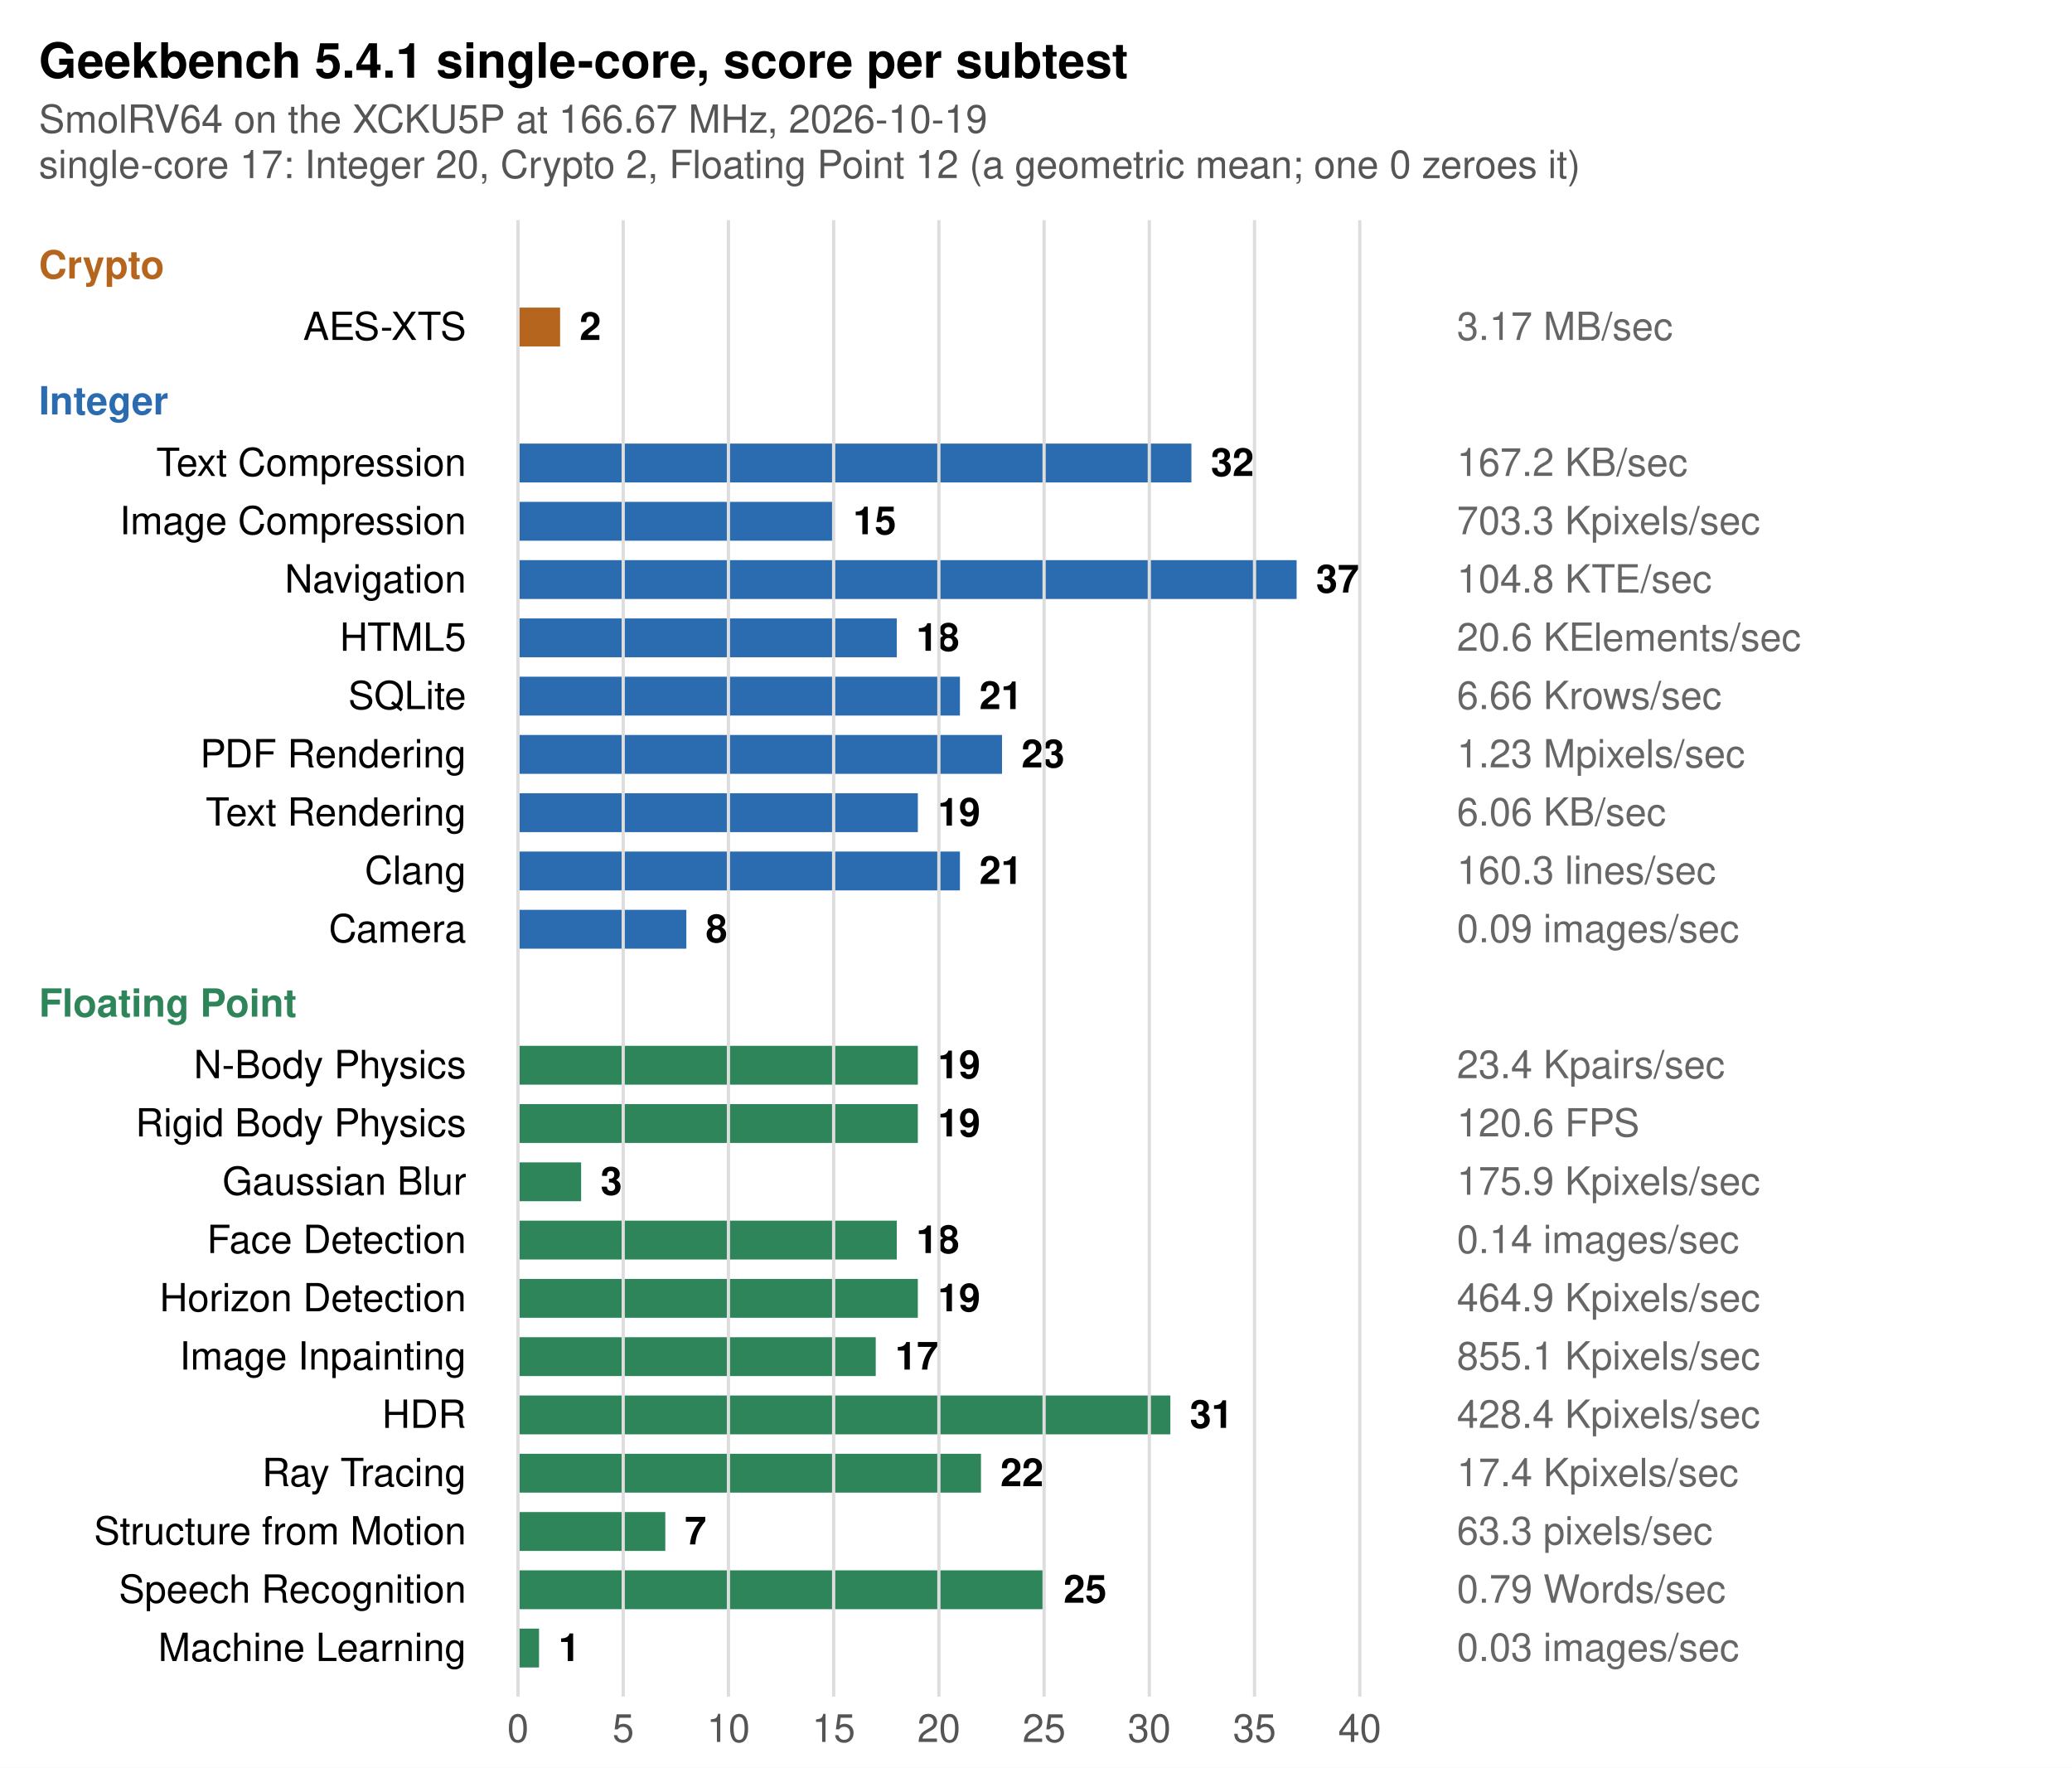
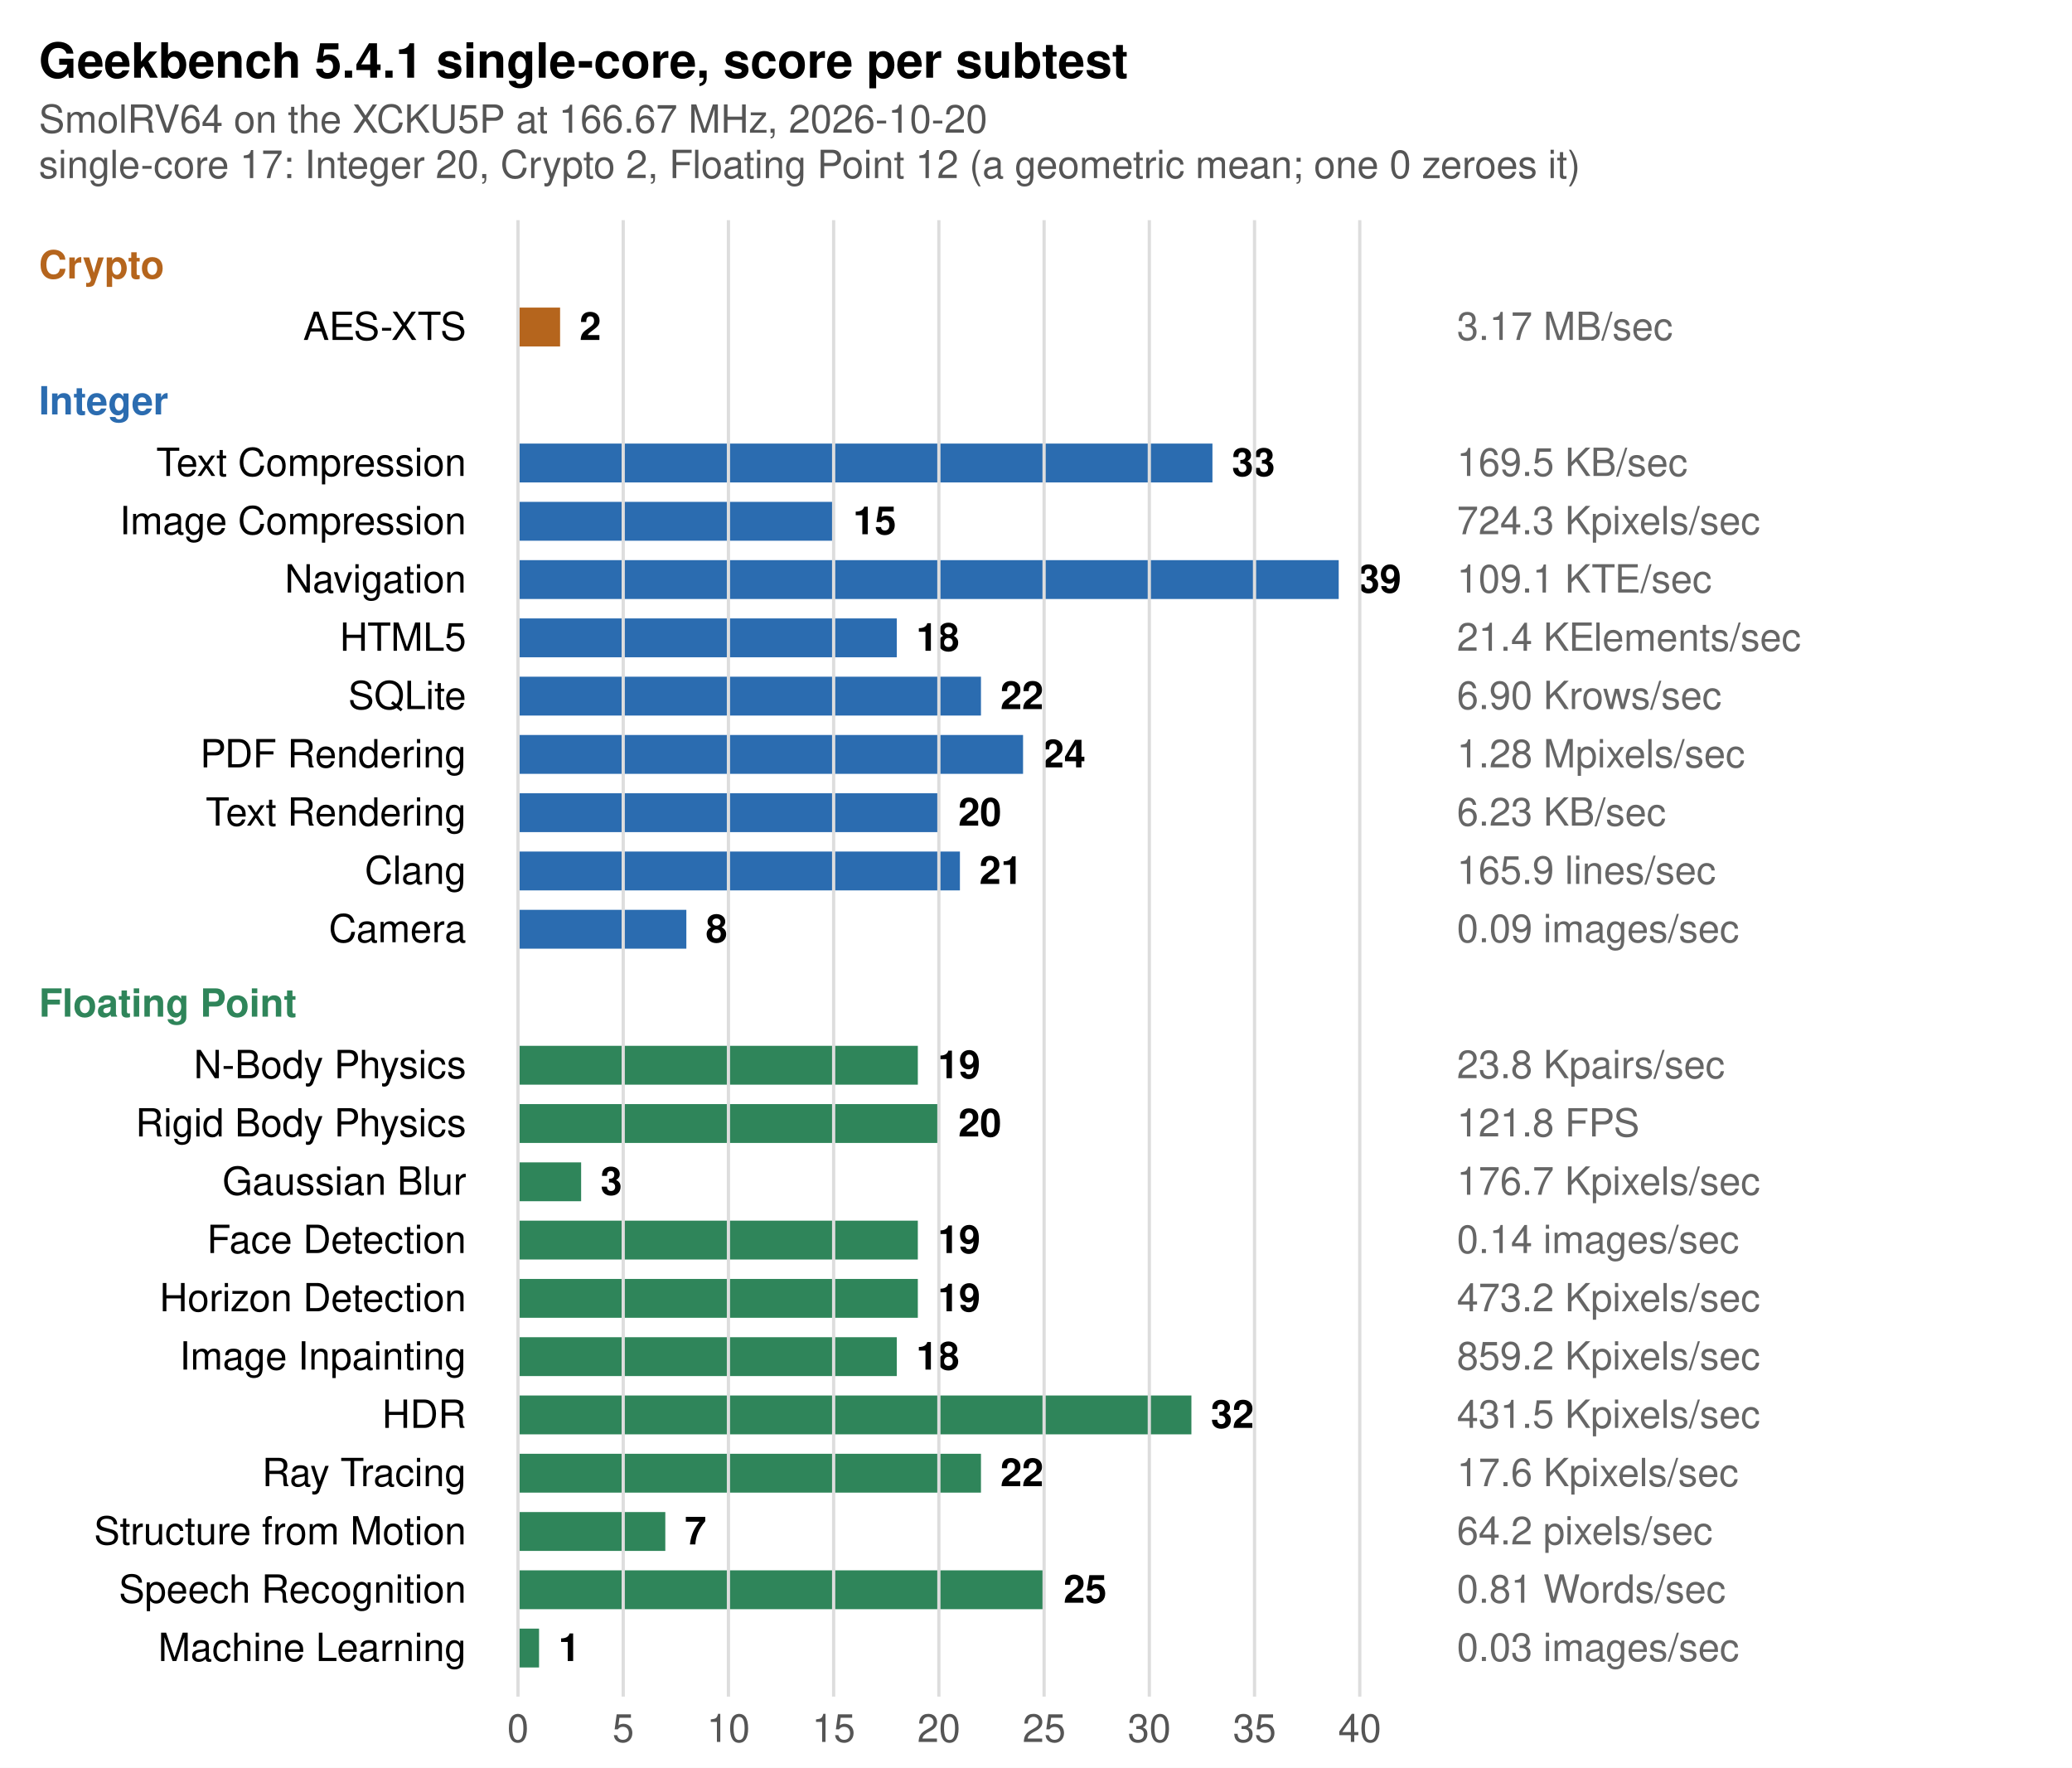
<svg xmlns="http://www.w3.org/2000/svg" width="640" height="546" font-family="Helvetica, Arial, sans-serif" font-size="12">
  <rect width="100%" height="100%" fill="white" />
  <text x="12" y="24" font-size="15" font-weight="bold">Geekbench 5.4.1 single-core, score per subtest</text>
-   <text x="12" y="41" fill="#555">SmolRV64 on the XCKU5P at 166.67 MHz, 2026-10-19</text>
+   <text x="12" y="41" fill="#555">SmolRV64 on the XCKU5P at 166.67 MHz, 2026-10-20</text>
  <text x="12" y="55" fill="#555">single-core 17: Integer 20, Crypto 2, Floating Point 12 (a geometric mean; one 0 zeroes it)</text>
  <text x="12" y="86" font-weight="bold" fill="#b5651d">Crypto</text>
  <text x="144" y="105" text-anchor="end">AES-XTS</text>
  <rect x="160" y="95" width="13.0" height="12" fill="#b5651d" />
  <text x="179.0" y="105" font-weight="bold">2</text>
  <text x="450" y="105" fill="#666">3.17 MB/sec</text>
  <text x="12" y="128" font-weight="bold" fill="#2b6cb0">Integer</text>
  <text x="144" y="147" text-anchor="end">Text Compression</text>
-   <rect x="160" y="137" width="208.0" height="12" fill="#2b6cb0" />
-   <text x="374.0" y="147" font-weight="bold">32</text>
-   <text x="450" y="147" fill="#666">167.2 KB/sec</text>
+   <rect x="160" y="137" width="214.5" height="12" fill="#2b6cb0" />
+   <text x="380.5" y="147" font-weight="bold">33</text>
+   <text x="450" y="147" fill="#666">169.5 KB/sec</text>
  <text x="144" y="165" text-anchor="end">Image Compression</text>
  <rect x="160" y="155" width="97.5" height="12" fill="#2b6cb0" />
  <text x="263.5" y="165" font-weight="bold">15</text>
-   <text x="450" y="165" fill="#666">703.3 Kpixels/sec</text>
+   <text x="450" y="165" fill="#666">724.3 Kpixels/sec</text>
  <text x="144" y="183" text-anchor="end">Navigation</text>
-   <rect x="160" y="173" width="240.5" height="12" fill="#2b6cb0" />
-   <text x="406.5" y="183" font-weight="bold">37</text>
-   <text x="450" y="183" fill="#666">104.8 KTE/sec</text>
+   <rect x="160" y="173" width="253.5" height="12" fill="#2b6cb0" />
+   <text x="419.5" y="183" font-weight="bold">39</text>
+   <text x="450" y="183" fill="#666">109.1 KTE/sec</text>
  <text x="144" y="201" text-anchor="end">HTML5</text>
  <rect x="160" y="191" width="117.0" height="12" fill="#2b6cb0" />
  <text x="283.0" y="201" font-weight="bold">18</text>
-   <text x="450" y="201" fill="#666">20.6 KElements/sec</text>
+   <text x="450" y="201" fill="#666">21.4 KElements/sec</text>
  <text x="144" y="219" text-anchor="end">SQLite</text>
-   <rect x="160" y="209" width="136.5" height="12" fill="#2b6cb0" />
-   <text x="302.5" y="219" font-weight="bold">21</text>
-   <text x="450" y="219" fill="#666">6.66 Krows/sec</text>
+   <rect x="160" y="209" width="143.0" height="12" fill="#2b6cb0" />
+   <text x="309.0" y="219" font-weight="bold">22</text>
+   <text x="450" y="219" fill="#666">6.90 Krows/sec</text>
  <text x="144" y="237" text-anchor="end">PDF Rendering</text>
-   <rect x="160" y="227" width="149.5" height="12" fill="#2b6cb0" />
-   <text x="315.5" y="237" font-weight="bold">23</text>
-   <text x="450" y="237" fill="#666">1.23 Mpixels/sec</text>
+   <rect x="160" y="227" width="156.0" height="12" fill="#2b6cb0" />
+   <text x="322.0" y="237" font-weight="bold">24</text>
+   <text x="450" y="237" fill="#666">1.28 Mpixels/sec</text>
  <text x="144" y="255" text-anchor="end">Text Rendering</text>
-   <rect x="160" y="245" width="123.5" height="12" fill="#2b6cb0" />
-   <text x="289.5" y="255" font-weight="bold">19</text>
-   <text x="450" y="255" fill="#666">6.06 KB/sec</text>
+   <rect x="160" y="245" width="130.0" height="12" fill="#2b6cb0" />
+   <text x="296.0" y="255" font-weight="bold">20</text>
+   <text x="450" y="255" fill="#666">6.23 KB/sec</text>
  <text x="144" y="273" text-anchor="end">Clang</text>
  <rect x="160" y="263" width="136.5" height="12" fill="#2b6cb0" />
  <text x="302.5" y="273" font-weight="bold">21</text>
-   <text x="450" y="273" fill="#666">160.3 lines/sec</text>
+   <text x="450" y="273" fill="#666">165.9 lines/sec</text>
  <text x="144" y="291" text-anchor="end">Camera</text>
  <rect x="160" y="281" width="52.0" height="12" fill="#2b6cb0" />
  <text x="218.0" y="291" font-weight="bold">8</text>
  <text x="450" y="291" fill="#666">0.09 images/sec</text>
  <text x="12" y="314" font-weight="bold" fill="#2f855a">Floating Point</text>
  <text x="144" y="333" text-anchor="end">N-Body Physics</text>
  <rect x="160" y="323" width="123.5" height="12" fill="#2f855a" />
  <text x="289.5" y="333" font-weight="bold">19</text>
-   <text x="450" y="333" fill="#666">23.4 Kpairs/sec</text>
+   <text x="450" y="333" fill="#666">23.8 Kpairs/sec</text>
  <text x="144" y="351" text-anchor="end">Rigid Body Physics</text>
-   <rect x="160" y="341" width="123.5" height="12" fill="#2f855a" />
-   <text x="289.5" y="351" font-weight="bold">19</text>
-   <text x="450" y="351" fill="#666">120.6 FPS</text>
+   <rect x="160" y="341" width="130.0" height="12" fill="#2f855a" />
+   <text x="296.0" y="351" font-weight="bold">20</text>
+   <text x="450" y="351" fill="#666">121.8 FPS</text>
  <text x="144" y="369" text-anchor="end">Gaussian Blur</text>
  <rect x="160" y="359" width="19.5" height="12" fill="#2f855a" />
  <text x="185.5" y="369" font-weight="bold">3</text>
-   <text x="450" y="369" fill="#666">175.9 Kpixels/sec</text>
+   <text x="450" y="369" fill="#666">176.7 Kpixels/sec</text>
  <text x="144" y="387" text-anchor="end">Face Detection</text>
-   <rect x="160" y="377" width="117.0" height="12" fill="#2f855a" />
-   <text x="283.0" y="387" font-weight="bold">18</text>
+   <rect x="160" y="377" width="123.5" height="12" fill="#2f855a" />
+   <text x="289.5" y="387" font-weight="bold">19</text>
  <text x="450" y="387" fill="#666">0.14 images/sec</text>
  <text x="144" y="405" text-anchor="end">Horizon Detection</text>
  <rect x="160" y="395" width="123.5" height="12" fill="#2f855a" />
  <text x="289.5" y="405" font-weight="bold">19</text>
-   <text x="450" y="405" fill="#666">464.9 Kpixels/sec</text>
+   <text x="450" y="405" fill="#666">473.2 Kpixels/sec</text>
  <text x="144" y="423" text-anchor="end">Image Inpainting</text>
-   <rect x="160" y="413" width="110.5" height="12" fill="#2f855a" />
-   <text x="276.5" y="423" font-weight="bold">17</text>
-   <text x="450" y="423" fill="#666">855.1 Kpixels/sec</text>
+   <rect x="160" y="413" width="117.0" height="12" fill="#2f855a" />
+   <text x="283.0" y="423" font-weight="bold">18</text>
+   <text x="450" y="423" fill="#666">859.2 Kpixels/sec</text>
  <text x="144" y="441" text-anchor="end">HDR</text>
-   <rect x="160" y="431" width="201.5" height="12" fill="#2f855a" />
-   <text x="367.5" y="441" font-weight="bold">31</text>
-   <text x="450" y="441" fill="#666">428.4 Kpixels/sec</text>
+   <rect x="160" y="431" width="208.0" height="12" fill="#2f855a" />
+   <text x="374.0" y="441" font-weight="bold">32</text>
+   <text x="450" y="441" fill="#666">431.5 Kpixels/sec</text>
  <text x="144" y="459" text-anchor="end">Ray Tracing</text>
  <rect x="160" y="449" width="143.0" height="12" fill="#2f855a" />
  <text x="309.0" y="459" font-weight="bold">22</text>
-   <text x="450" y="459" fill="#666">17.4 Kpixels/sec</text>
+   <text x="450" y="459" fill="#666">17.6 Kpixels/sec</text>
  <text x="144" y="477" text-anchor="end">Structure from Motion</text>
  <rect x="160" y="467" width="45.5" height="12" fill="#2f855a" />
  <text x="211.5" y="477" font-weight="bold">7</text>
-   <text x="450" y="477" fill="#666">63.3 pixels/sec</text>
+   <text x="450" y="477" fill="#666">64.2 pixels/sec</text>
  <text x="144" y="495" text-anchor="end">Speech Recognition</text>
  <rect x="160" y="485" width="162.5" height="12" fill="#2f855a" />
  <text x="328.5" y="495" font-weight="bold">25</text>
-   <text x="450" y="495" fill="#666">0.79 Words/sec</text>
+   <text x="450" y="495" fill="#666">0.81 Words/sec</text>
  <text x="144" y="513" text-anchor="end">Machine Learning</text>
  <rect x="160" y="503" width="6.5" height="12" fill="#2f855a" />
  <text x="172.5" y="513" font-weight="bold">1</text>
  <text x="450" y="513" fill="#666">0.03 images/sec</text>
  <line x1="160.0" y1="68" x2="160.0" y2="524" stroke="#ddd" />
  <text x="160.0" y="538" text-anchor="middle" fill="#555">0</text>
  <line x1="192.5" y1="68" x2="192.5" y2="524" stroke="#ddd" />
  <text x="192.5" y="538" text-anchor="middle" fill="#555">5</text>
  <line x1="225.0" y1="68" x2="225.0" y2="524" stroke="#ddd" />
  <text x="225.0" y="538" text-anchor="middle" fill="#555">10</text>
  <line x1="257.5" y1="68" x2="257.5" y2="524" stroke="#ddd" />
  <text x="257.5" y="538" text-anchor="middle" fill="#555">15</text>
  <line x1="290.0" y1="68" x2="290.0" y2="524" stroke="#ddd" />
  <text x="290.0" y="538" text-anchor="middle" fill="#555">20</text>
  <line x1="322.5" y1="68" x2="322.5" y2="524" stroke="#ddd" />
  <text x="322.5" y="538" text-anchor="middle" fill="#555">25</text>
  <line x1="355.0" y1="68" x2="355.0" y2="524" stroke="#ddd" />
  <text x="355.0" y="538" text-anchor="middle" fill="#555">30</text>
  <line x1="387.5" y1="68" x2="387.5" y2="524" stroke="#ddd" />
  <text x="387.5" y="538" text-anchor="middle" fill="#555">35</text>
  <line x1="420.0" y1="68" x2="420.0" y2="524" stroke="#ddd" />
  <text x="420.0" y="538" text-anchor="middle" fill="#555">40</text>
</svg>
